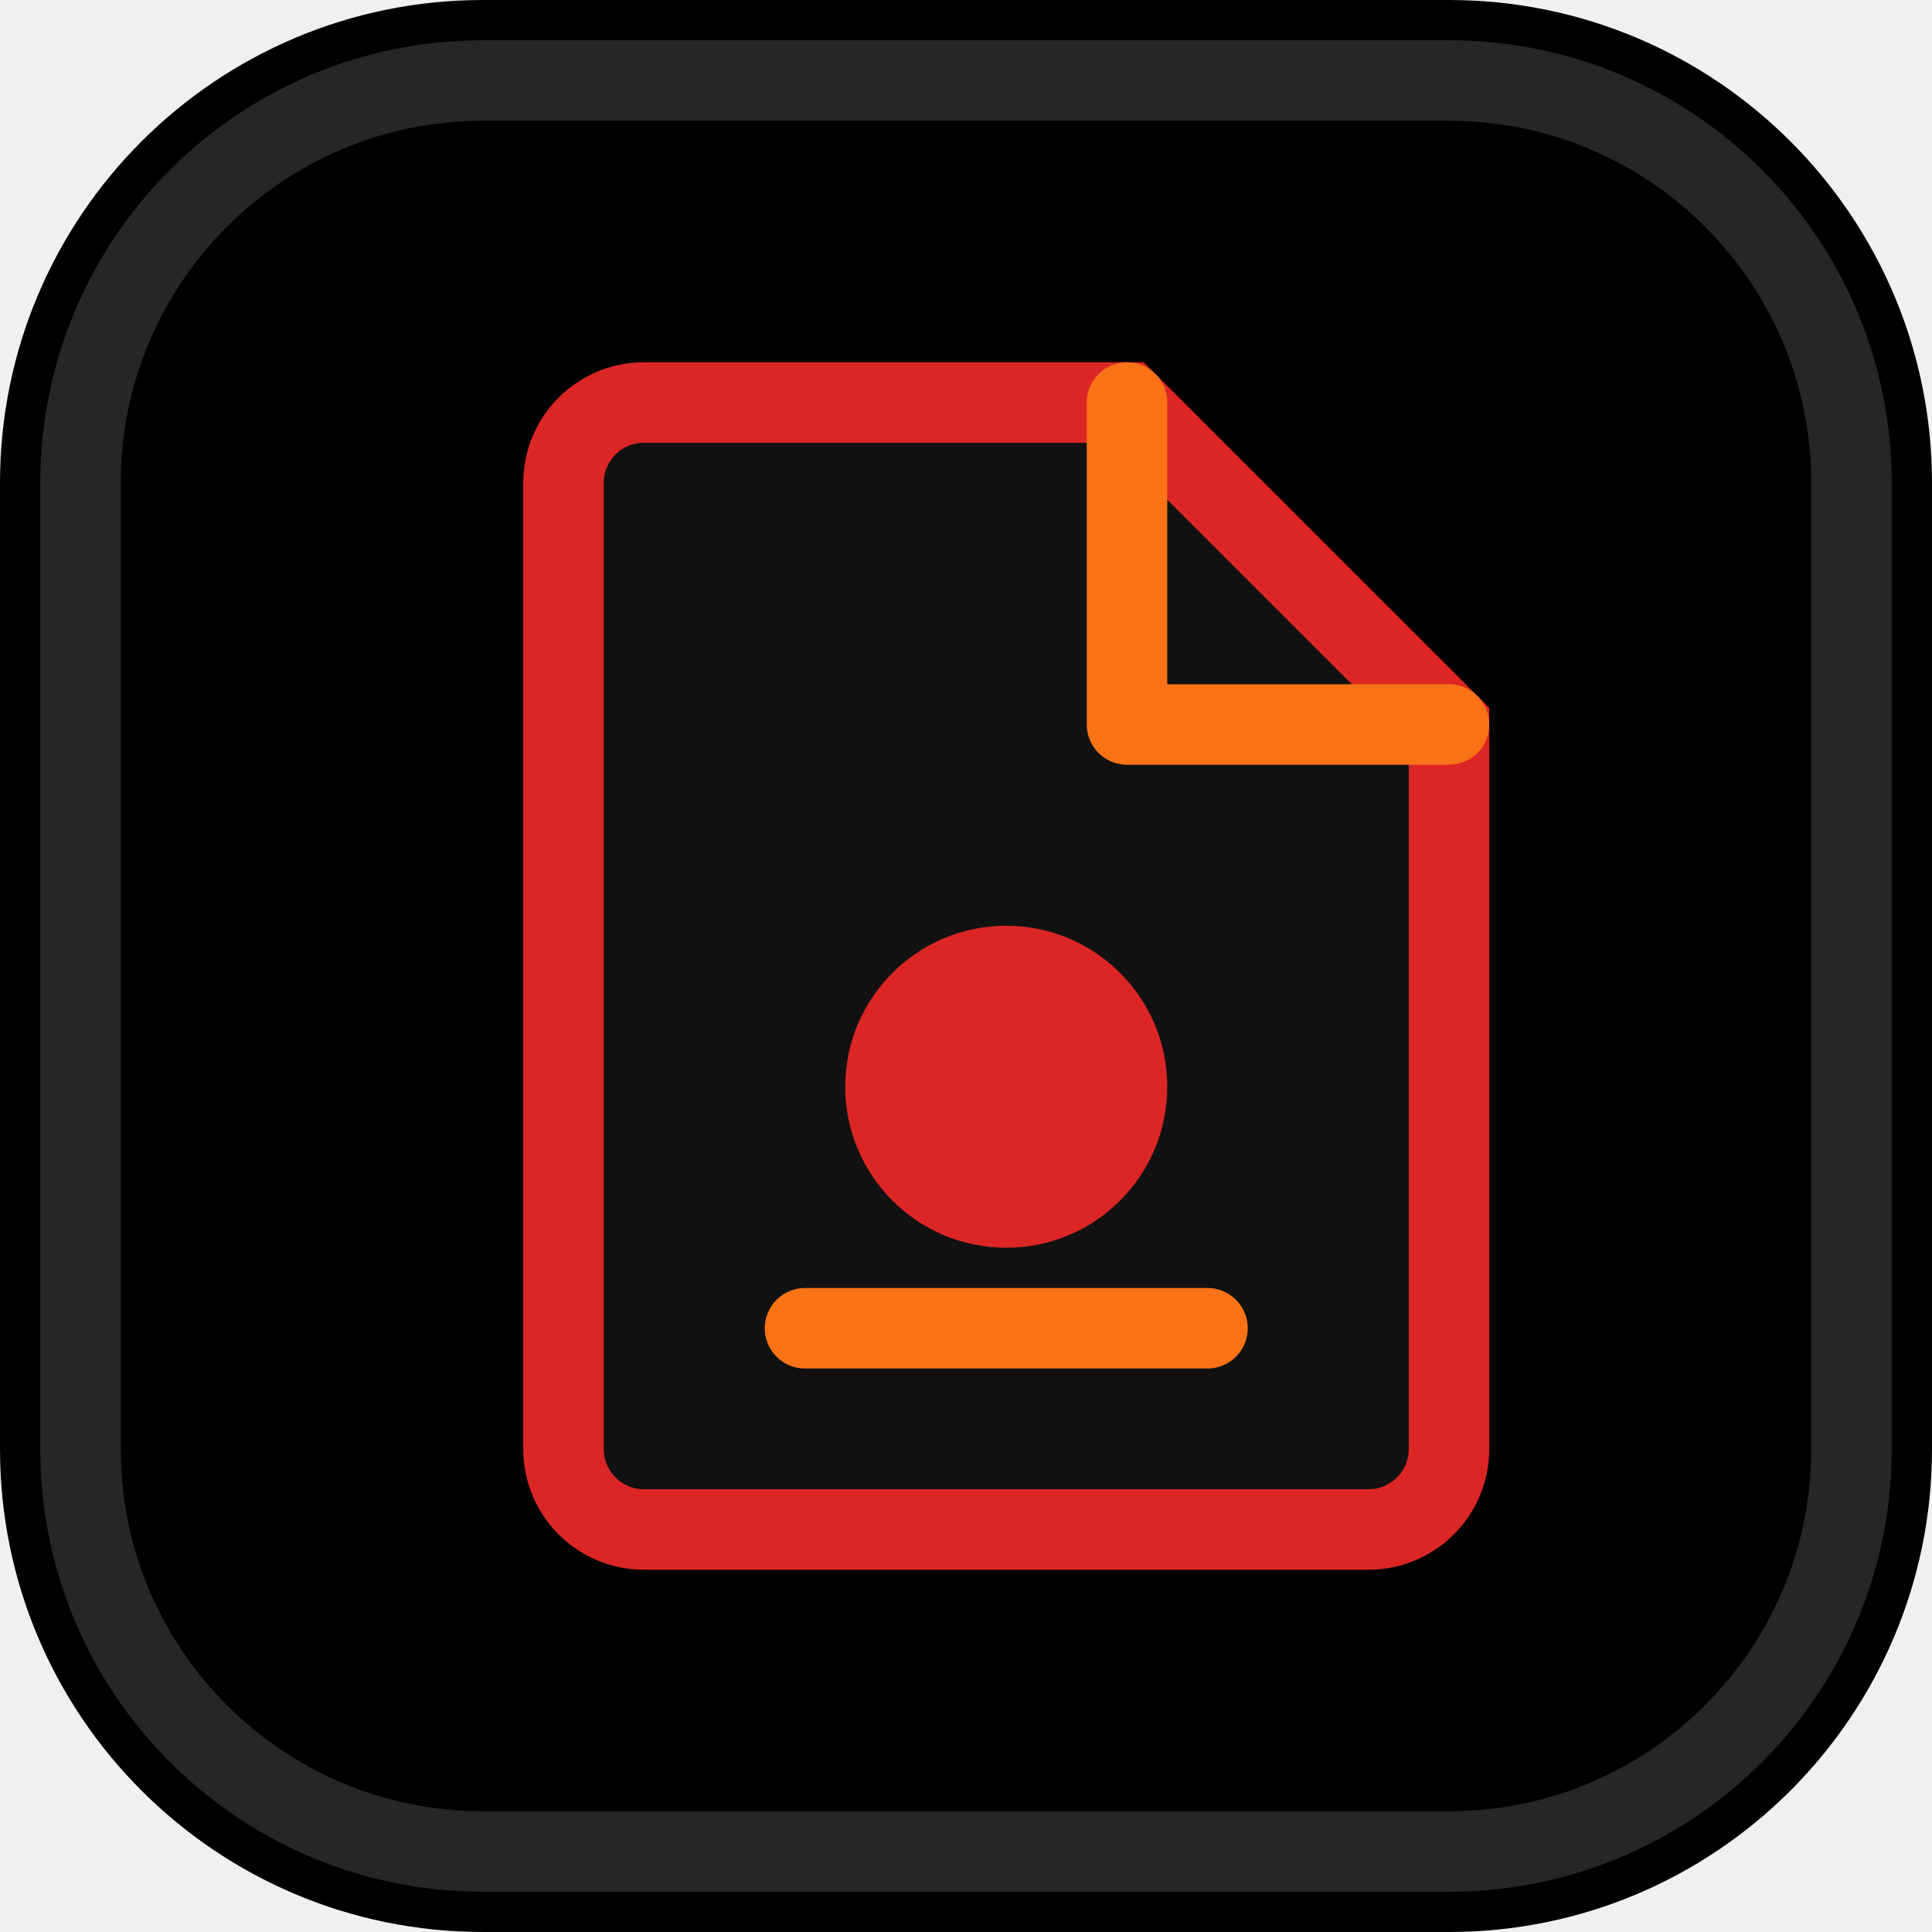
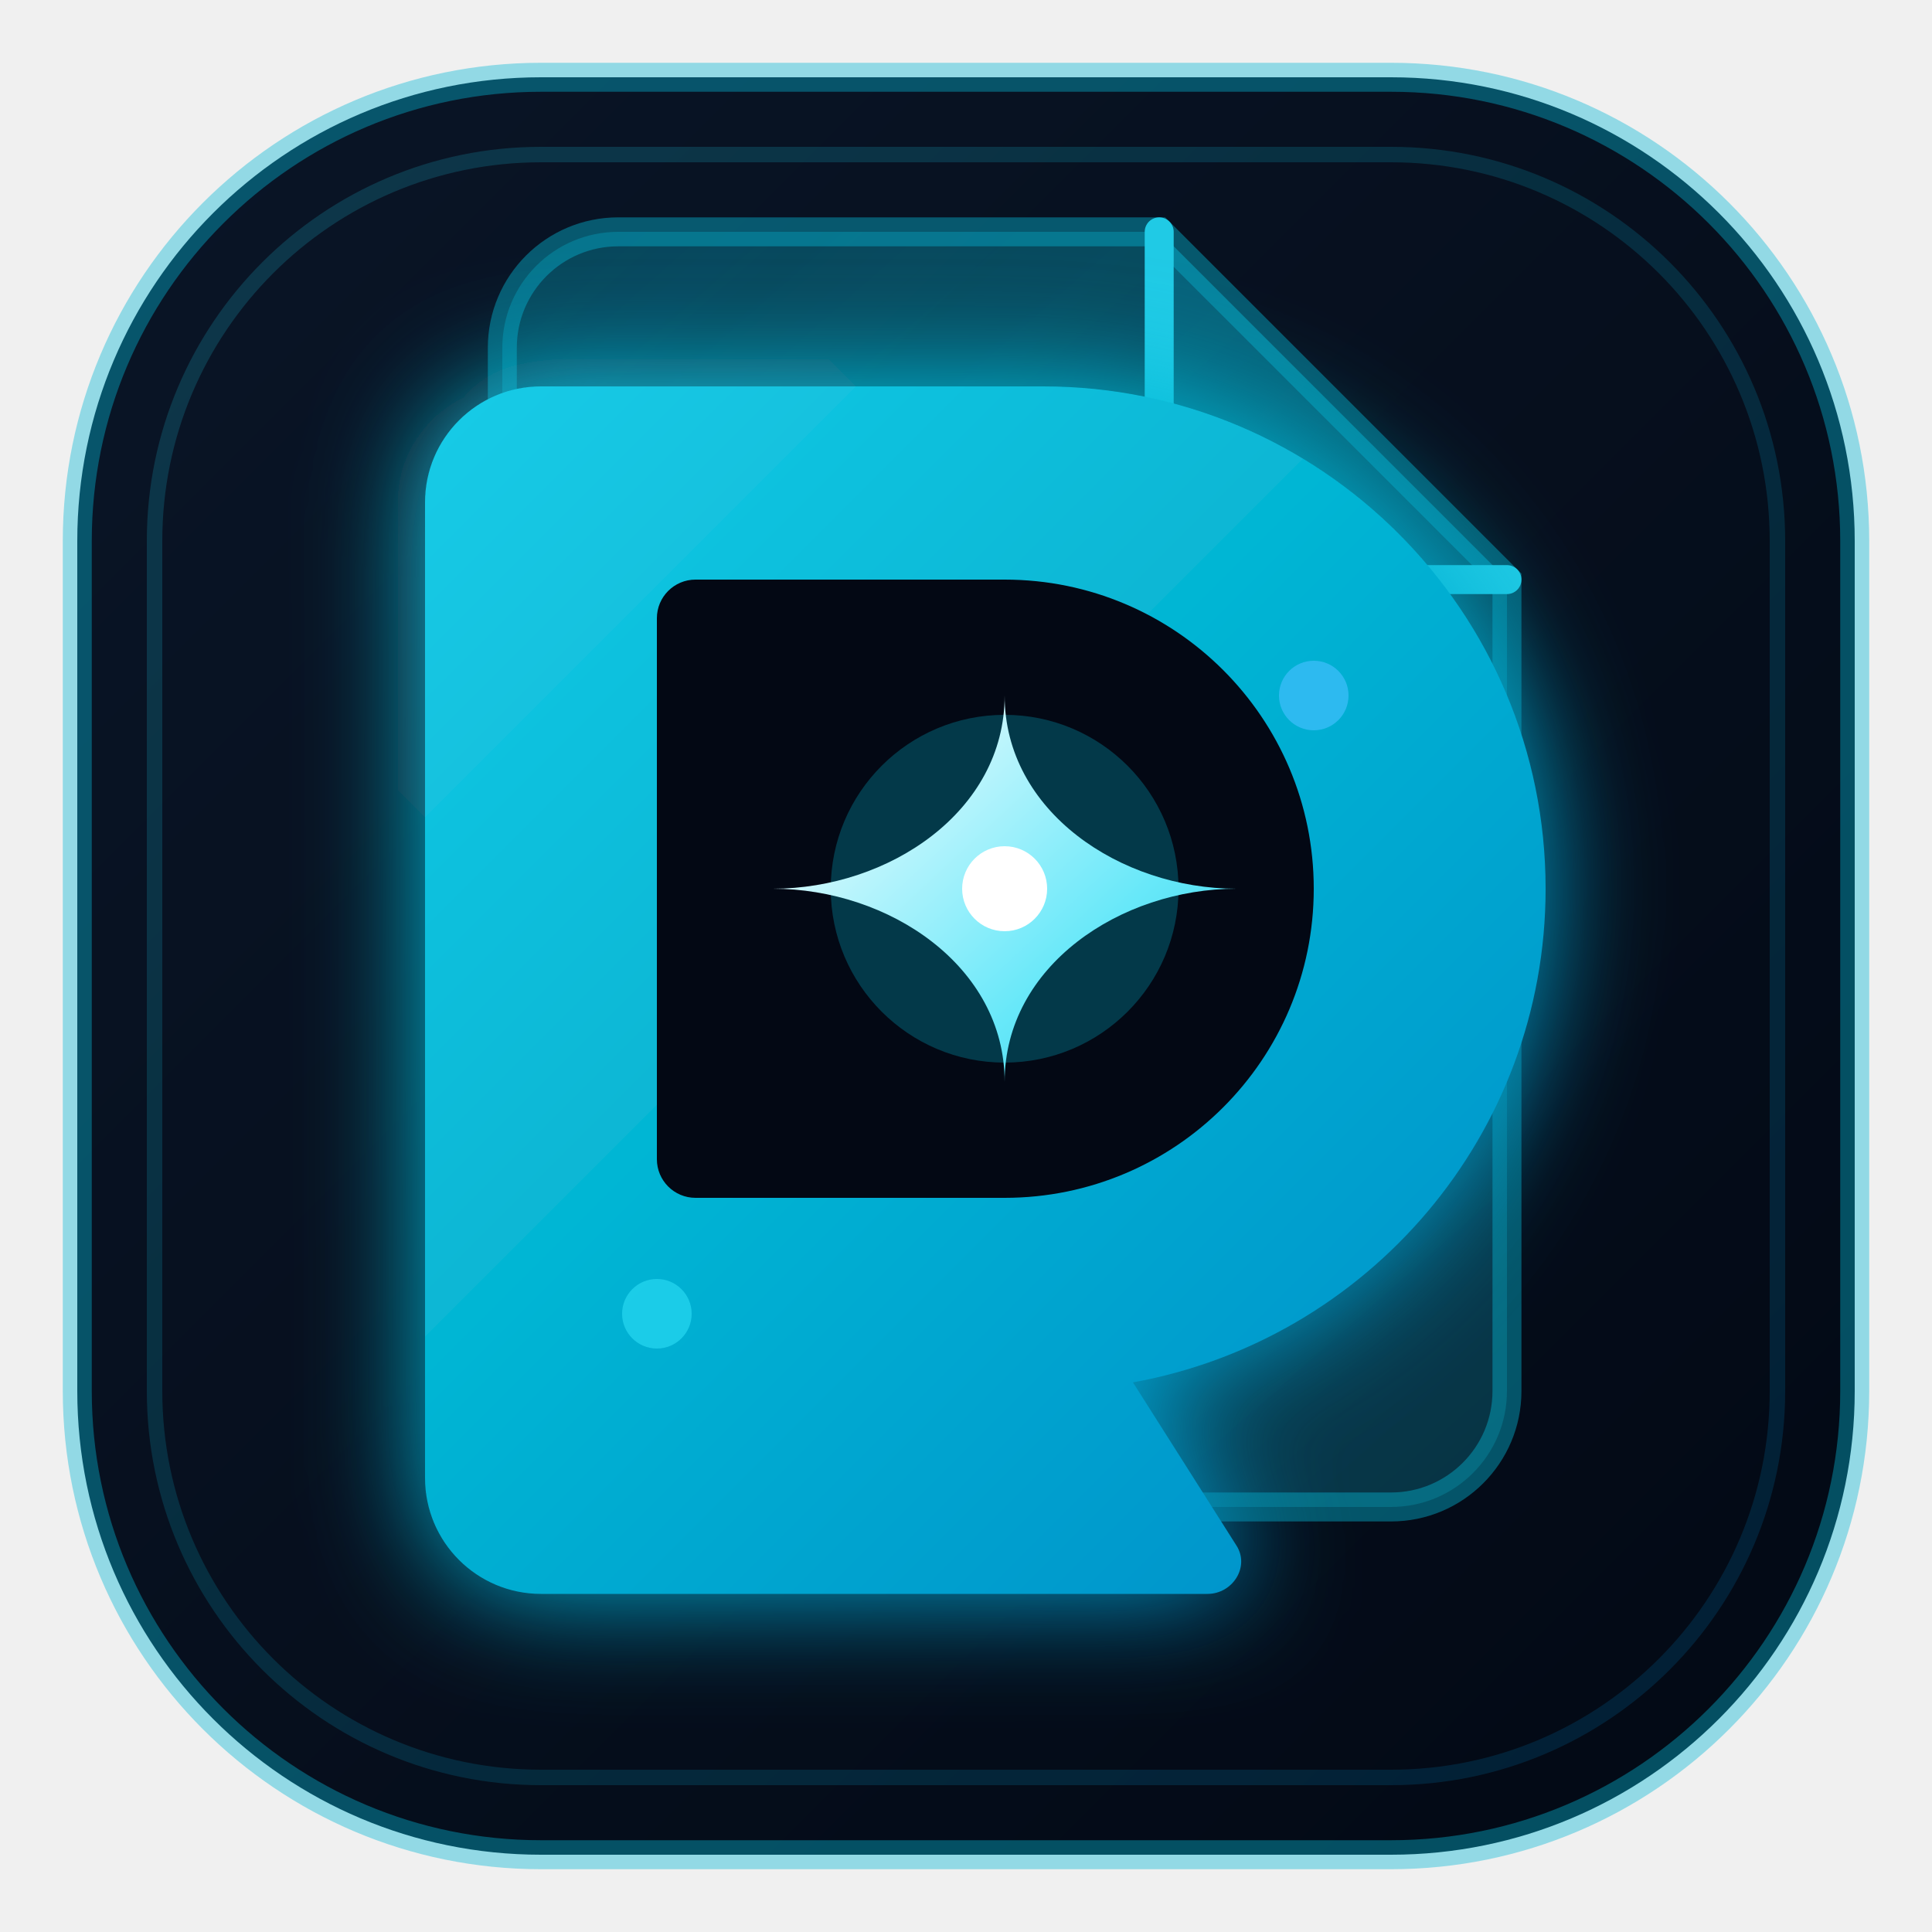
- <svg xmlns="http://www.w3.org/2000/svg" viewBox="0 0 48 48" fill="none">
-   <rect width="48" height="48" rx="12" fill="#000000" />
-   <rect x="2" y="2" width="44" height="44" rx="10" stroke="#262626" stroke-width="2" />
-   <path d="M14 12C14 10.895 14.895 10 16 10H28L36 18V36C36 37.105 35.105 38 34 38H16C14.895 38 14 37.105 14 36V12Z" fill="#111111" stroke="#DC2626" stroke-width="2" />
-   <path d="M28 10V18H36" stroke="#F97316" stroke-width="2" stroke-linecap="round" stroke-linejoin="round" />
-   <circle cx="25" cy="27" r="4" fill="#DC2626" />
-   <path d="M20 33H30" stroke="#F97316" stroke-width="2" stroke-linecap="round" />
+ <svg xmlns="http://www.w3.org/2000/svg" viewBox="0 0 100 100" fill="none">
+   <defs>
+     <linearGradient id="docify-cyan-grad" x1="12" y1="12" x2="88" y2="88" gradientUnits="userSpaceOnUse">
+       <stop offset="0%" stop-color="#22D3EE" />
+       <stop offset="45%" stop-color="#06B6D4" />
+       <stop offset="100%" stop-color="#0284C7" />
+     </linearGradient>
+     <linearGradient id="docify-sheet-grad" x1="20" y1="16" x2="80" y2="84" gradientUnits="userSpaceOnUse">
+       <stop offset="0%" stop-color="#06B6D4" stop-opacity="0.32" />
+       <stop offset="100%" stop-color="#083344" stop-opacity="0.85" />
+     </linearGradient>
+     <linearGradient id="docify-spark-grad" x1="42" y1="36" x2="68" y2="64" gradientUnits="userSpaceOnUse">
+       <stop offset="0%" stop-color="#FFFFFF" />
+       <stop offset="50%" stop-color="#67E8F9" />
+       <stop offset="100%" stop-color="#06B6D4" />
+     </linearGradient>
+     <linearGradient id="docify-bg-grad" x1="0" y1="0" x2="100" y2="100" gradientUnits="userSpaceOnUse">
+       <stop offset="0%" stop-color="#0A1628" />
+       <stop offset="100%" stop-color="#020813" />
+     </linearGradient>
+     <filter id="docify-glow-filter" x="-20%" y="-20%" width="140%" height="140%">
+       <feGaussianBlur stdDeviation="3" result="blur" />
+       <feComposite in="SourceGraphic" in2="blur" operator="over" />
+     </filter>
+   </defs>
+   <rect x="4" y="4" width="92" height="92" rx="24" fill="url(#docify-bg-grad)" stroke="#06B6D4" stroke-width="1.5" stroke-opacity="0.4" />
+   <rect x="8" y="8" width="84" height="84" rx="20" fill="none" stroke="url(#docify-cyan-grad)" stroke-width="0.8" stroke-opacity="0.18" />
+   <g opacity="0.95">
+     <path d="M26 18 C26 14.686 28.686 12 32 12 H60 L78 30 V72 C78 75.314 75.314 78 72 78 H32 C28.686 78 26 75.314 26 72 V18 Z" fill="url(#docify-sheet-grad)" stroke="#06B6D4" stroke-width="1.5" stroke-opacity="0.45" />
+     <path d="M60 12 V28 C60 29.105 60.895 30 62 30 H78" stroke="#22D3EE" stroke-width="1.5" stroke-linecap="round" stroke-linejoin="round" fill="#06B6D4" fill-opacity="0.25" />
+     <line x1="36" y1="38" x2="52" y2="38" stroke="#38BDF8" stroke-width="2" stroke-linecap="round" stroke-opacity="0.4" />
+     <line x1="36" y1="46" x2="48" y2="46" stroke="#38BDF8" stroke-width="2" stroke-linecap="round" stroke-opacity="0.25" />
+   </g>
+   <path d="M22 26 C22 22.686 24.686 20 28 20 H54 C68.359 20 80 31.641 80 46 C80 58.749 70.789 69.35 58.642 71.552 L64 80 C64.7 81.1 63.8 82.5 62.5 82.5 H28 C24.686 82.5 22 79.814 22 76.5 V26 Z" fill="url(#docify-cyan-grad)" filter="url(#docify-glow-filter)" />
+   <path d="M34 32 C34 30.895 34.895 30 36 30 H52 C60.837 30 68 37.163 68 46 C68 54.837 60.837 62 52 62 H36 C34.895 62 34 61.105 34 60 V32 Z" fill="#030814" />
+   <g>
+     <circle cx="52" cy="46" r="9" fill="#06B6D4" fill-opacity="0.28" />
+     <path d="M52 36 C52 42 46 46 40 46 C46 46 52 50 52 56 C52 50 58 46 64 46 C58 46 52 42 52 36 Z" fill="url(#docify-spark-grad)" />
+     <circle cx="52" cy="46" r="2.2" fill="#FFFFFF" />
+     <circle cx="68" cy="36" r="1.8" fill="#38BDF8" opacity="0.8" />
+     <circle cx="34" cy="68" r="1.8" fill="#22D3EE" opacity="0.8" />
+   </g>
</svg>
